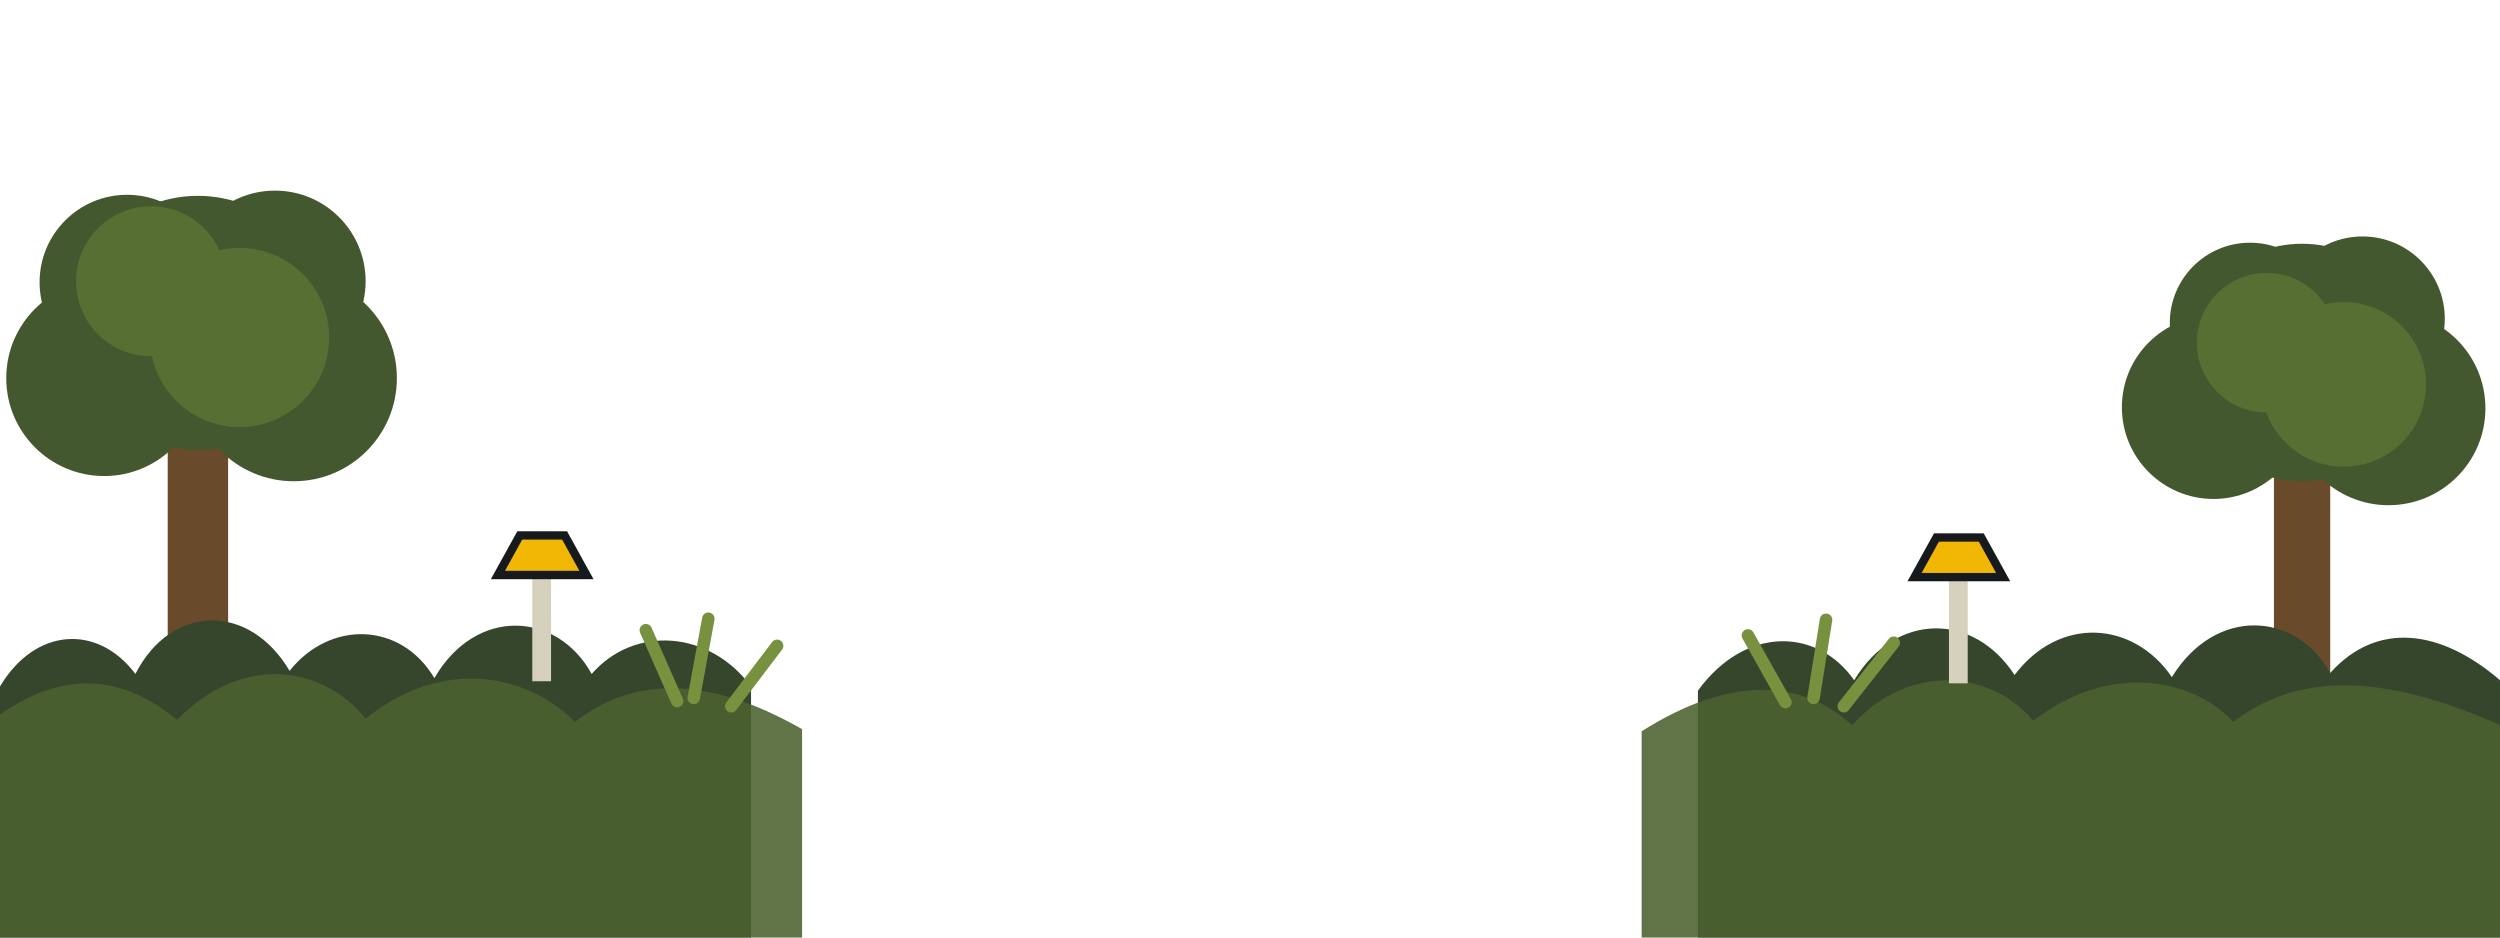
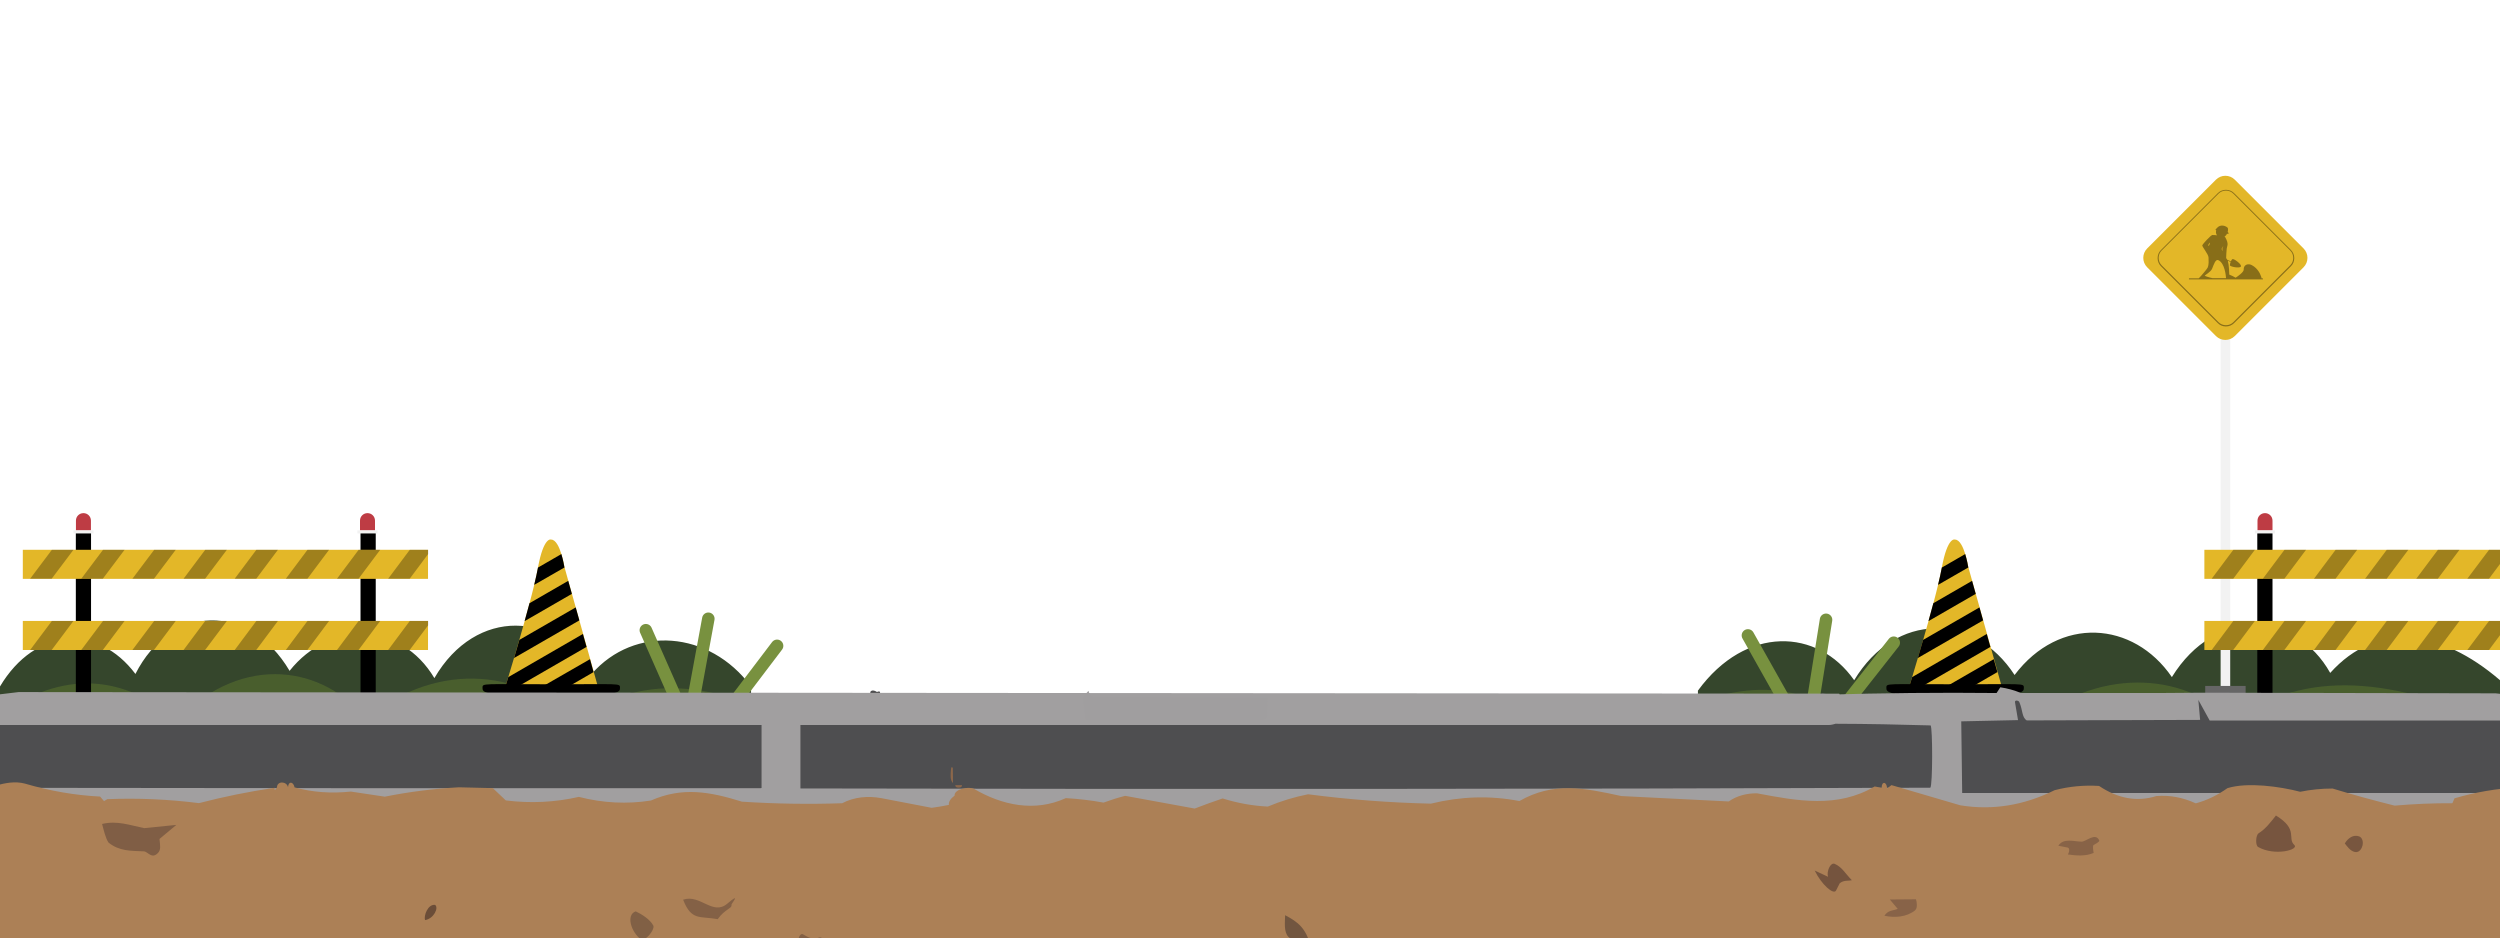
- <svg xmlns="http://www.w3.org/2000/svg" width="2400" height="900" viewBox="0 0 2400 900">
-   <g id="left-tree">
-     <path d="M190 648V393" fill="none" stroke="#694B2C" stroke-width="58" />
-     <g fill="#43582E">
-       <circle cx="190" cy="310" r="122" />
-       <circle cx="100" cy="363" r="94" />
-       <circle cx="282" cy="363" r="99" />
-       <circle cx="122" cy="271" r="84" />
-       <circle cx="264" cy="270" r="87" />
-     </g>
-     <g fill="#587233" opacity=".9">
-       <circle cx="145" cy="270" r="72" />
-       <circle cx="230" cy="324" r="86" />
-     </g>
-   </g>
-   <g id="right-tree">
-     <path d="M2210 650V430" fill="none" stroke="#694B2C" stroke-width="54" />
-     <g fill="#43582E">
-       <circle cx="2210" cy="348" r="114" />
-       <circle cx="2125" cy="391" r="88" />
-       <circle cx="2293" cy="392" r="93" />
-       <circle cx="2160" cy="310" r="77" />
-       <circle cx="2268" cy="306" r="79" />
-     </g>
-     <g fill="#587233" opacity=".9">
-       <circle cx="2176" cy="329" r="67" />
-       <circle cx="2250" cy="369" r="79" />
-     </g>
-   </g>
+ <svg xmlns="http://www.w3.org/2000/svg" id="Layer_1" version="1.1" viewBox="0 0 2400 900">
+   <defs>
+     <style>
+       .st0 {
+         fill: #4b612e;
+         isolation: isolate;
+         opacity: .9;
+       }
+ 
+       .st1 {
+         fill: #80634d;
+       }
+ 
+       .st2 {
+         fill: #75543e;
+       }
+ 
+       .st3 {
+         fill: #725640;
+       }
+ 
+       .st4 {
+         fill: #5f4131;
+       }
+ 
+       .st5 {
+         fill: #8c674a;
+       }
+ 
+       .st6 {
+         fill: #825e44;
+       }
+ 
+       .st7 {
+         opacity: .3;
+       }
+ 
+       .st8 {
+         fill: #816045;
+       }
+ 
+       .st9 {
+         fill: #ac8056;
+       }
+ 
+       .st10 {
+         fill: #624132;
+       }
+ 
+       .st11 {
+         fill: #f2f2f2;
+       }
+ 
+       .st12 {
+         fill: #666;
+       }
+ 
+       .st13 {
+         fill: #5b3d2e;
+       }
+ 
+       .st14 {
+         fill: #886347;
+       }
+ 
+       .st15 {
+         fill: #35462c;
+       }
+ 
+       .st16 {
+         fill: #4e4e50;
+       }
+ 
+       .st17 {
+         fill: #ae825a;
+       }
+ 
+       .st18 {
+         fill: #805e45;
+       }
+ 
+       .st19 {
+         fill: #77553f;
+       }
+ 
+       .st20 {
+         fill: #a09e9f;
+       }
+ 
+       .st21 {
+         fill: none;
+         stroke: #78913f;
+         stroke-linecap: round;
+         stroke-width: 12px;
+       }
+ 
+       .st22 {
+         opacity: .4;
+       }
+ 
+       .st23 {
+         opacity: 0;
+       }
+ 
+       .st24 {
+         fill: #a97e57;
+       }
+ 
+       .st25 {
+         fill: #74513c;
+       }
+ 
+       .st26 {
+         fill: #846146;
+       }
+ 
+       .st27 {
+         fill: #886348;
+       }
+ 
+       .st28 {
+         fill: #74523c;
+       }
+ 
+       .st29 {
+         fill: #a19fa0;
+       }
+ 
+       .st30 {
+         fill: #78563f;
+       }
+ 
+       .st31 {
+         fill: #e3b728;
+       }
+ 
+       .st32 {
+         fill: #6b4d38;
+       }
+ 
+       .st33 {
+         fill: #be3c44;
+       }
+ 
+       .st34 {
+         fill: #836045;
+       }
+     </style>
+   </defs>
  <g id="left-shrubs">
-     <path d="M0 659C34 602 94 599 130 647C164 580 239 578 278 644C317 595 385 597 417 651C457 582 535 587 568 647C609 600 681 605 721 659V900H0Z" fill="#35462C" />
-     <path d="M0 686C70 637 126 655 170 691C235 625 312 641 351 690C424 631 505 646 552 693C612 646 686 652 770 700V900H0Z" fill="#4B612E" opacity=".88" />
+     <path class="st15" d="M0,659c34-57,94-60,130-12,34-67,109-69,148-3,39-49,107-47,139,7,40-69,118-64,151-4,41-47,113-42,153,12v241H0v-241Z" />
+     <path class="st0" d="M0,686c70-49,126-31,170,5,65-66,142-50,181-1,73-59,154-44,201,3,60-47,134-41,218,7v200H0v-214Z" />
  </g>
  <g id="right-shrubs">
-     <path d="M1630 663C1676 600 1745 603 1780 653C1820 587 1895 588 1934 648C1977 591 2048 596 2085 650C2127 582 2204 587 2237 646C2282 596 2343 604 2400 653V900H1630Z" fill="#35462C" />
-     <path d="M1576 702C1660 649 1728 651 1778 696C1834 635 1912 644 1952 692C2021 638 2102 648 2144 693C2213 640 2300 652 2400 696V900H1576Z" fill="#4B612E" opacity=".88" />
-   </g>
-   <g id="edge-grasses" fill="none" stroke="#78913F" stroke-linecap="round" stroke-width="12">
-     <path d="M650 673L620 605M666 670L680 594M702 678L746 620M1714 674L1678 610M1741 670L1753 595M1770 678L1818 617" />
-   </g>
-   <g id="site-markers">
-     <path d="M520 654V543M1880 656V545" fill="none" stroke="#D6D1BC" stroke-width="18" />
-     <path d="M478 552H563L542 514H499ZM1838 554H1923L1902 516H1859Z" fill="#F2B705" stroke="#171A1C" stroke-width="8" />
+     <path class="st15" d="M1630,663c46-63,115-60,150-10,40-66,115-65,154-5,43-57,114-52,151,2,42-68,119-63,152-4,45-50,106-42,163,7v247h-770v-237Z" />
+     <path class="st0" d="M1576,702c84-53,152-51,202-6,56-61,134-52,174-4,69-54,150-44,192,1,69-53,156-41,256,3v204h-824v-198Z" />
+   </g>
+   <g id="edge-grasses">
+     <path class="st21" d="M650,673l-30-68M666,670l14-76M702,678l44-58M1714,674l-36-64M1741,670l12-75M1770,678l48-61" />
+   </g>
+   <g>
+     <g>
+       <path class="st31" d="M573.3,657.8h-25.1c0-.1-24.9-.2-24.9-.2l-48.4-.2c5.5-.2,10.8-.1,10.8-.1,0,0,.8-2.8,2.3-7.4,1.4-4.5,3.3-10.8,5.4-18.1h0c1.6-5.4,3.3-11.3,5.1-17.4,1.7-5.8,3.4-11.9,5.1-17.9h0c1.6-5.8,3.2-11.6,4.7-17.2,1.6-6.2,3.2-12.1,4.5-17.6,1.5-6.3,2.8-11.9,3.6-16.4,0,0,0-.1,0-.2,5.6-30.5,12.7-27.1,12.7-27.1,4.5,0,7.8,7.3,9.9,14.1,1.9,6.2,2.8,12,2.8,12l.2.7,3.6,12.9,3.5,12.5,3.6,12.9,3.5,12.5,3.6,12.9,3.5,12.5,3.3,11.8,3.5,12.5,3.5,12.6Z" />
+       <path d="M542,544.7l-29.2,16.8c1.5-6.3,2.8-11.9,3.6-16.4,0,0,0-.1,0-.2l22.5-13c1.9,6.2,2.8,12,2.8,12l.2.7Z" />
+       <path d="M549,570.1l-45.4,26.2c1.6-5.8,3.2-11.6,4.7-17.2l37.2-21.5,3.5,12.5Z" />
+       <path d="M556.1,595.6l-62.6,36.1c1.6-5.3,3.3-11.3,5.1-17.4l54.1-31.2,3.5,12.5Z" />
+       <polygon points="566.4 632.8 523.3 657.6 548.2 657.7 569.8 645.2 566.4 632.8" />
+       <path d="M563.1,621l-78.6,45.4c-6.3-.3-11.9-.7-15.8-.9l-1.9-3.3,8.1-4.7h0c5.5-.2,10.8-.1,10.8-.1,0,0,.8-2.8,2.3-7.4l71.6-41.4,3.5,12.5Z" />
+     </g>
+     <path d="M595.2,660.2c0,4.5-.1,8.1-66,8.1s-66-3.6-66-8.1,0-3.3,66-3.3,66-1.2,66,3.3Z" />
+   </g>
+   <g>
+     <g>
+       <path class="st31" d="M1921,657.8h-25.1c0-.1-24.9-.2-24.9-.2l-48.4-.2c5.5-.2,10.8-.1,10.8-.1,0,0,.8-2.8,2.3-7.4,1.4-4.5,3.3-10.8,5.4-18.1h0c1.6-5.4,3.3-11.3,5.1-17.4,1.7-5.8,3.4-11.9,5.1-17.9h0c1.6-5.8,3.2-11.6,4.7-17.2,1.6-6.2,3.2-12.1,4.5-17.6,1.5-6.3,2.8-11.9,3.6-16.4,0,0,0-.1,0-.2,5.6-30.5,12.7-27.1,12.7-27.1,4.5,0,7.8,7.3,9.9,14.1,1.9,6.2,2.8,12,2.8,12l.2.7,3.6,12.9,3.5,12.5,3.6,12.9,3.5,12.5,3.6,12.9,3.5,12.5,3.3,11.8,3.5,12.5,3.5,12.6Z" />
+       <path d="M1889.7,544.7l-29.2,16.8c1.5-6.3,2.8-11.9,3.6-16.4,0,0,0-.1,0-.2l22.5-13c1.9,6.2,2.8,12,2.8,12l.2.7Z" />
+       <path d="M1896.7,570.1l-45.4,26.2c1.6-5.8,3.2-11.6,4.7-17.2l37.2-21.5,3.5,12.5Z" />
+       <path d="M1903.7,595.6l-62.6,36.1c1.6-5.3,3.3-11.3,5.1-17.4l54.1-31.2,3.5,12.5Z" />
+       <polygon points="1914 632.8 1871 657.6 1895.9 657.7 1917.5 645.2 1914 632.8" />
+       <path d="M1910.8,621l-78.6,45.4c-6.3-.3-11.9-.7-15.8-.9l-1.9-3.3,8.1-4.7h0c5.5-.2,10.8-.1,10.8-.1,0,0,.8-2.8,2.3-7.4l71.6-41.4,3.5,12.5Z" />
+     </g>
+     <path d="M1942.9,660.2c0,4.5-.1,8.1-66,8.1s-66-3.6-66-8.1,0-3.3,66-3.3,66-1.2,66,3.3Z" />
+   </g>
+   <g>
+     <ellipse class="st23" cx="215.9" cy="673.9" rx="145.5" ry="4.8" />
+     <g>
+       <g>
+         <rect x="72.8" y="511.7" width="14.6" height="163.2" />
+         <rect x="346.1" y="511.7" width="14.6" height="163.2" />
+         <g>
+           <path class="st33" d="M87.3,509.2v-9.4c0-4-3.2-7.2-7.2-7.2s-7.2,3.2-7.2,7.2v9.4h14.4Z" />
+           <rect class="st11" x="70.5" y="509.2" width="19.3" height="2.9" />
+         </g>
+         <g>
+           <path class="st33" d="M360,509.2v-9.4c0-4-3.2-7.2-7.2-7.2s-7.2,3.2-7.2,7.2v9.4h14.4Z" />
+           <rect class="st11" x="343.1" y="509.2" width="19.3" height="2.9" />
+         </g>
+       </g>
+       <g>
+         <rect class="st31" x="21.9" y="527.8" width="389" height="27.9" />
+         <g class="st7">
+           <polygon points="119.6 527.8 98.9 527.8 78 555.6 98.7 555.6 119.6 527.8" />
+           <polygon points="168.7 527.8 148 527.8 127.1 555.6 147.8 555.6 168.7 527.8" />
+           <polygon points="217.8 527.8 197 527.8 176.2 555.6 196.9 555.6 217.8 527.8" />
+           <polygon points="70.5 527.8 49.8 527.8 28.9 555.6 49.6 555.6 70.5 527.8" />
+           <polygon points="266.8 527.8 246.1 527.8 225.3 555.6 246 555.6 266.8 527.8" />
+           <polygon points="411 531.9 411 527.8 393.4 527.8 372.6 555.6 393.3 555.6 411 531.9" />
+           <polygon points="365 527.8 344.3 527.8 323.5 555.6 344.2 555.6 365 527.8" />
+           <polygon points="315.9 527.8 295.2 527.8 274.4 555.6 295.1 555.6 315.9 527.8" />
+         </g>
+       </g>
+       <g>
+         <rect class="st31" x="21.9" y="596.1" width="389" height="27.9" />
+         <g class="st7">
+           <polygon points="119.6 596.1 98.9 596.1 78 624 98.7 624 119.6 596.1" />
+           <polygon points="168.7 596.1 148 596.1 127.1 624 147.8 624 168.7 596.1" />
+           <polygon points="217.8 596.1 197 596.1 176.2 624 196.9 624 217.8 596.1" />
+           <polygon points="70.5 596.1 49.8 596.1 28.9 624 49.6 624 70.5 596.1" />
+           <polygon points="266.8 596.1 246.1 596.1 225.3 624 246 624 266.8 596.1" />
+           <polygon points="411 600.3 411 596.1 393.4 596.1 372.6 624 393.3 624 411 600.3" />
+           <polygon points="365 596.1 344.3 596.1 323.5 624 344.2 624 365 596.1" />
+           <polygon points="315.9 596.1 295.2 596.1 274.4 624 295.1 624 315.9 596.1" />
+         </g>
+       </g>
+     </g>
+   </g>
+   <g>
+     <rect class="st11" x="2131.8" y="284.8" width="9.2" height="378.8" />
+     <g>
+       <path class="st31" d="M2145.4,322.6c-5,5-13.1,5-18.1,0l-66-66c-5-5-5-13.1,0-18.1l66-66c5-5,13.1-5,18.1,0l66,66c5,5,5,13.1,0,18.1l-66,66Z" />
+       <path class="st22" d="M2136.9,313.4c-3,0-5.8-1.1-7.8-3.2l-54.6-54.6c-2.1-2.1-3.2-4.9-3.2-7.8s1.1-5.8,3.2-7.8l54.6-54.6c2.1-2.1,4.9-3.2,7.8-3.2s5.8,1.1,7.8,3.2l54.6,54.6c2.1,2.1,3.2,4.9,3.2,7.8s-1.1,5.8-3.2,7.8l-54.6,54.6c-2.1,2.1-4.9,3.2-7.8,3.2ZM2136.9,183c-2.7,0-5.2,1-7.1,2.9l-54.6,54.6c-1.9,1.9-2.9,4.4-2.9,7.1s1,5.2,2.9,7.1l54.6,54.6c1.9,1.9,4.4,2.9,7.1,2.9s5.2-1,7.1-2.9l54.6-54.6c1.9-1.9,2.9-4.4,2.9-7.1s-1-5.2-2.9-7.1l-54.6-54.6c-1.9-1.9-4.4-2.9-7.1-2.9Z" />
+       <path class="st22" d="M2171.1,267c-.3-1.5-1.9-7.2-7.3-11.2-6.3-4.7-10.2-.5-9.8,2.7.3,2.6-5.5,6.6-7.8,8.1-1.3-.8-4.1-2.3-6.1-3,0-1-.2-9.1-1.4-13.3l2.7,1.2c-.4.7-.7,2.2-.7,3.1,0,1.5,9.8,3.3,10.6,1.2.8-2.1-6.3-7.3-7.9-7.1-.7,0-1.3,1.3-1.8,2.2l-.7-.3-2.7-1.2c-.3-.7-.7-1.3-1.1-1.5,0-2.5.3-5.7.4-7.5.1-4.7,2.9-5.2-1.4-12.9,0-.1-.3-.2-.6-.4,1.1-.6,2-1.6,2.4-2.8l1.2.4.4-1-.9-1s.9-3.3-.3-4.3c-1.7-1.5-6.5-3.5-10,.4-.9,1.1-1.5,1.7-1.5,1.7l.4.5h.4c-.2.7-.3,1.2-.3,1.8,0,1.2.4,2.3,1.1,3.1-1.5-.2-3.1-.3-4.6-.3-1.9.6-9.1,8.6-9.6,9.8-.5,1.3,6,8.6,6,11.9s.5,6.4-.9,9.7c-.5,1.2-5.9,7.4-5.9,7.4l-2.6,2.8h-9.4v1h71v-1h-1.5ZM2134.5,236.2c-.6.8-1.8,2.3-.6,4.8-2.7-2.2.6-4.8.6-4.8ZM2120.2,236.2c-.9-1.5,1.4-3.3,1.4-3.3,0,0-.5,2.6-1.4,3.3ZM2116.6,264.8c.1-.9,5.6-3.5,7-6.8,1.7-4.1,3.3-9.6,6.1-8.2,6.1,2.9,7.1,14.7,7.3,17.2h-13.1s-4.7-1-7.3-2.2Z" />
+     </g>
+     <rect class="st12" x="2117" y="658.5" width="38.8" height="14.3" />
+   </g>
+   <g>
+     <ellipse class="st23" cx="2310.2" cy="673.9" rx="145.5" ry="4.8" />
+     <g>
+       <g>
+         <rect x="2167" y="511.7" width="14.6" height="163.2" />
+         <rect x="2440.4" y="511.7" width="14.6" height="163.2" />
+         <g>
+           <path class="st33" d="M2181.6,509.2v-9.4c0-4-3.2-7.2-7.2-7.2s-7.2,3.2-7.2,7.2v9.4h14.4Z" />
+           <rect class="st11" x="2164.7" y="509.2" width="19.3" height="2.9" />
+         </g>
+         <g>
+           <path class="st33" d="M2454.2,509.2v-9.4c0-4-3.2-7.2-7.2-7.2s-7.2,3.2-7.2,7.2v9.4h14.4Z" />
+           <rect class="st11" x="2437.4" y="509.2" width="19.3" height="2.9" />
+         </g>
+       </g>
+       <g>
+         <rect class="st31" x="2116.2" y="527.8" width="389" height="27.9" />
+         <g class="st7">
+           <polygon points="2213.8 527.8 2193.1 527.8 2172.3 555.6 2193 555.6 2213.8 527.8" />
+           <polygon points="2262.9 527.8 2242.2 527.8 2221.4 555.6 2242.1 555.6 2262.9 527.8" />
+           <polygon points="2312 527.8 2291.3 527.8 2270.5 555.6 2291.2 555.6 2312 527.8" />
+           <polygon points="2164.7 527.8 2144 527.8 2123.2 555.6 2143.9 555.6 2164.7 527.8" />
+           <polygon points="2361.1 527.8 2340.4 527.8 2319.6 555.6 2340.3 555.6 2361.1 527.8" />
+           <polygon points="2505.2 531.9 2505.2 527.8 2487.7 527.8 2466.8 555.6 2487.5 555.6 2505.2 531.9" />
+           <polygon points="2459.3 527.8 2438.6 527.8 2417.7 555.6 2438.4 555.6 2459.3 527.8" />
+           <polygon points="2410.2 527.8 2389.5 527.8 2368.6 555.6 2389.4 555.6 2410.2 527.8" />
+         </g>
+       </g>
+       <g>
+         <rect class="st31" x="2116.2" y="596.1" width="389" height="27.9" />
+         <g class="st7">
+           <polygon points="2213.8 596.1 2193.1 596.1 2172.3 624 2193 624 2213.8 596.1" />
+           <polygon points="2262.9 596.1 2242.2 596.1 2221.4 624 2242.1 624 2262.9 596.1" />
+           <polygon points="2312 596.1 2291.3 596.1 2270.5 624 2291.2 624 2312 596.1" />
+           <polygon points="2164.7 596.1 2144 596.1 2123.2 624 2143.9 624 2164.7 596.1" />
+           <polygon points="2361.1 596.1 2340.4 596.1 2319.6 624 2340.3 624 2361.1 596.1" />
+           <polygon points="2505.2 600.3 2505.2 596.1 2487.7 596.1 2466.8 624 2487.5 624 2505.2 600.3" />
+           <polygon points="2459.3 596.1 2438.6 596.1 2417.7 624 2438.4 624 2459.3 596.1" />
+           <polygon points="2410.2 596.1 2389.5 596.1 2368.6 624 2389.4 624 2410.2 596.1" />
+         </g>
+       </g>
+     </g>
+   </g>
+   <g>
+     <path class="st16" d="M1039.6,669.4l2.8-.2c1.9,5.7,3.3,11.6,4.3,17.6l169.7.4c2.2-.4,4.4-.4,6.6,0l155.7-.2c.4-16.4,10.5-11.9,15.8,0h171.1s1-4.5,1-4.5c-2.6-9.5-1.2-13.8,4-12.8.3-1.9,1-2,2.1-.3,3.6,1.7,5.3,5.6,5.1,11.8l3,7.1,163.9-1.2,1.5-.6c-5-10.6-4.7-16.7.9-18.4,1.9-4.3,5.1-2.9,4.8,1.5.2,6.5,3.3,21.1,12.4,21.2l86.1.6c5.2,0,8,3,8,8.3v52.5c0,4.6-2.3,9.1-8.5,9.1H763.9c0,0-1.2-59.6-1.2-59.6-.1-5.4,1.9-9.9,7.5-9.9h54.6c16,0,8.2-19.7,12.2-23.2-3.9-4.6,0-7.7,4.9-4.3,3.2-1.4,3.8,0,1.9,4.1l2.4,2c-2.9,7-3.3,12.8-1.3,17.3l185.8-.7c2.6-4.3,3.9-9.4,4-15.1l4.9-2.3Z" />
+     <path class="st16" d="M432.9,670.3l4.9.4-5.9,20.3,188.4.2c8.5,0,10-13.4,12.1-20,5.9,5.7.7,13.1.8,20l104.9.5,1,58.7c0,3.6-1.6,7.5-3.4,9-2.8,2.3-5.5,2.2-10.6,2.2H-9.4c0-.1-.3-69.4-.3-69.4l246.6-.7c6.3,0,10.4-.4,13.8-4.5s4.3-9.3,2.9-14.4c9.4-8.7,11.6-3.6,6.6,15.2l156.6-.5c5.4-1.2,9.1-6.3,11.1-15.2l5.2-1.6Z" />
+     <path class="st29" d="M768,756.9c362,.8,723.7.6,1085.1-.7,2.3-1.9,2.3-57.5.3-59.8-30.3-.9-60.7-1.5-91.4-1.6-3.7-.8-6.5-2.9-8.4-6.1-1.7-2.8-6.3-18.5-1.6-19l.6-2.8c54.5-1.6,109.2-2.2,164.1-1.6l3.6-5.5c6.8,1,13.4,2.8,19.9,5.5h132.2c0,0,41.1-.3,41.1-.3l282.4.6,38.9,4.3c3.6,5.4,3.6,13.9,1.2,20.6l-9.9,3.5.4,63.6c4.4.8,8.6,2.3,9.4,4.9,1,3.3,1.2,8.7-.8,12.8h-108.9c.8,6.4-11.2,6.1-12.2.1-.2,1.6-.7,4.1-1.9,4.2-8.4,1-44.8,1.4-52.2,0l-3.1-4.2c0,6.2-6.9,5.9-8.2,0,0,6.3-11.7,6-12.7,0,0,6.2-7,5.9-8.4,0-1.5,6.7-21.4,6.4-23.5,0,.8,6.3-11.1,6-12.2,0-1.7,6.7-23.1,6.4-25.4,0,.8,6.3-11.2,5.9-12.2,0-.8,6.3-12,6-13.3,0,.2,6.3-9,6-10.3.2-.2,6.1-4.3,5.8-6,.1.6,6.3-9.8,5.7-10.7-.2.7,6.5-18.5,6.3-19.9,0,.3,6-4.5,5.6-5.7-.1-.2,1.6-.6,4-1.8,4.2-5.4,1.1-23.4,1.5-24.8-4.3l-3.4,3.7c0,7.6-.2,15.1-.5,22.6l-2.8,1.4c-.4,1.9-1.1,1.8-2,0l-4.2-3.5-.4-20-19.9.3-2.9-4.2c.8,6.4-13.2,6.1-14.3,0-3.2,3.9-9,4.4-17.5,1.5-3.4,4.5-12,3.2-14.5-2.1-.4,6.2-7.1,5.9-8.7,0-.4,1.6-1.1,4.1-2.4,4.2-13.1,1.1-35.9,1.2-49,.1l-3-4.2c0,6-4.9,5.8-6.4,0-.4,1.6-1.1,4.1-2.4,4.2-5.7.6-42.8.7-44.9-1.3-.7-.7-1.1-1.7-1.4-2.8-.3,6.2-8,5.9-9.5,0-.2,1.6-.7,4.1-1.9,4.2-7.8.9-23,.3-31.3-.3-8.2,1.5-13.6,0-16.2-4.3-.3,1.9-1.1,2.1-2.3.4.6,6.3-9.3,5.7-10.3-.2.3,3.7-.7,3.6-2.9-.2-14.4-.3-28.9-.2-43.4.5.2,6.1-4.9,5.5-6.1-.2-.2,1.6-.7,4.1-1.9,4.2-5.1.5-39.4.6-41.5-1.4s-1.1-1.7-1.4-2.8c.8,6.3-11.2,6-12.2,0-.8,6.3-12,5.9-13.3,0-1.1,5.9-3.5,5.8-5.5.2-.1,6.2-7.3,5.8-8.6-.2-.6,1.9-1.4,1.9-2.3,0,0,5.9-2.8,5.6-4.5,0-.5,1.6-1.1,4-2.5,4.2-8,1-23.1.4-31.5,0-8.3,1.5-13.8,0-16.6-4.3,0,6.3-4.1,5.8-5.9.4-36.2-1.3-72.6-1.5-109.2-.6-.7,3.2-1.6,2.9-2.5-.5-.9,6.4-7.6,6.7-10.7.8-.8,1.8-1.5,1.7-2.1-.2-1.1,6.1-19.4,5.2-25.1,4.3l-2.9-4.2c.1,6.2-8.4,5.9-9.6,0-4.2-1-9.8-1.9-10.5,3.7-3.4.3-6.5-1.2-9.5-4.4l-96.2.9c-.5,6.3-9.7,5.2-10.5-.6-12.9.1-25.5-.4-37.9-1.4-.9,3.3-1.8,5-4.4,2.2-.4,1.8-1,1.8-1.8,0-2.6-1.8-5.9-1.5-8.8-.6l-2,4.2c-42-.1-83.9-.3-125.9-.4l-2.5-4.2c-.7,4-2.6,4.3-4.3.6l-2.4,4.2c-10.1,0-20.3,0-30.4,0l-3-4.2c-.5,1.9-1.2,1.9-2.2.2.2,6.2-9.3,5.9-10.4,0-1.1,1.7-1.8,1.5-2.2-.6-.2,1.7-.8,4.2-2,4.2-44.2,1.4-94.6,2.1-138.6.2-6,1.3-9.6-.1-10.8-4.2.8,6.3-9.6,6-10.7,0l-1.4,4.2c-26.8,0-53.7,0-80.5,0l-2.5-4.2c.3,6.1-4.5,5.7-6.1.1-.2,1.6-.7,4-1.9,4.2-3.1.4-31.8.3-33.3-.4s-2.3-2.6-2.9-4.2c-1.4,5.9-6.3,6-8.2.2-.3,6.3-7.1,6-8.7.2-.4,1.9-1.2,2-2.3.3-.1,6.2-7,5.7-8.2-.2-.2,1.6-.6,3.8-1.8,4.2-2,.6-26.8.6-29.7,0l-3-4.2c0,6.3-10.3,6.1-11.6.2-.3,4.1-1.9,3.8-2.4-.4l-2.4,4.2c-3,.5-30.7.8-32.2.1s-2.4-2.5-3-4.2c-2.1,3.3-5.5,5.8-9.3,6.9-6.6,1.4-7.6-3.7-1.5-6.6-13.3-.9-26.8-1.4-40.5-1.6.4,6.2-6.4,5.9-7.8,0l-1.2,2.8c-6.5-2.8-14-3.4-22.3-1.5-.5,6-2.4,5.9-4.1.1-8.5-1.5-16.9-1.5-25.2,0,0,6.1-5.1,5.8-6.7.1-3.1-1-6.5-1.2-10-.5-2.8,4.1-5.4,4-7.9-.3l-64.3-1c-.2,6.2-8,6.8-10,1.1-.2,1.6-.6,4-1.8,4.2-6.2,1-20,.5-26.8.2-8.1,1.6-13.4.2-15.9-4.1.9,6.3-11.2,6.2-12.3.2-2-.5-4.3-.6-7-.2-.2,1.6-.6,4-1.7,4.2-5.9,1.1-24.9,2-26.8-4-4.4,5.2-19,7.1-21.5,0,.2,2.4-2.2,5.5-3.2,3,2,11.6.2,16.4-5.2,14.3-4.1-1.4-5.5-5.7-4.2-13-4.8.9-7.6-.6-8.5-4.4-1.2,6.6-19.4,6.2-21.1-.1-.1,6.3-10.3,5.9-11.4,0,.1,6.3-10.9,6.3-12.4.3-.3,6.3-6,5.8-7.5,0,.7,6.3-9.8,5.9-11,0-1,6.5-17.3,5.9-18.6-.4-1.8,5.9-7,6-8.9,0l-2.2,4.2-18.6.6c.7,22.7.2,45.2-1.8,67.4,3,6-1.1,7.2-6.9,4.7-.7,3.5-3.3,3.6-6.2,1.4l-4.2-1.4.3-71.6c-10.8-1.3-22.1-1.7-34-1.2v58.6s-4.3,3.1-4.3,3.1c-1.9.9-3.7.8-5.4-.4l-1-61.8-4.6-3.6c-.4,1.6-1.1,4.1-2.4,4.2-13.7,1.1-36.8,1.2-50.5.2l-3-4.2c0,6.3-10.2,6-11.4.2l-93.2-1.2c-2.8,0-3.1-9.7-1.4-11.8s5.7-3,9.6-5.1l.2-62.7-9-6.2c-3.5-5.6-2-13-1.4-18.8,5-2.3,9.1-.7,13.3-.7l34.2-4.1c77.8.2,1670.6,1.4,1747.8,1.5l2.6,4.2c1.4,1,1.5,1.9,0,2.9,4.3-.5,1.6,13.5.4,17.1s-9.1,5.9-12.8,5.9H-5.5s.3,60.3.3,60.3c244.6.4,489.2.5,733.7.4,1.9,0,3.6,0,4.9-1.5l34.7,1.2Z" />
+     <path class="st16" d="M2423.1,691.7l.9,69.6h-166.9c0-.1-373.4,0-373.4,0l-.9-68.8,54.5-1.2-2.9-17.1c-.4-2.5,3.4-1.8,4.1-.3,3.5,7.9,2.3,14.7,7.2,17.7l166.4-.5-1.7-19.2,10.9,19.8h301.7Z" />
+     <path class="st20" d="M1217,669.9l-.6,17.3c0,1.4-1.2,3.9-4.1,3.9h-170.3c0,0-2.5-21.8-2.5-21.8l5.4-6.1c1.9,6.6,5,5.9,9.7,5.9l162.4.7Z" />
+     <g>
+       <path class="st5" d="M914.9,751.8c-3.1-3.2-2.3-8.3-2-12.6s1.1-2,1.8-2.3l.2,15Z" />
+       <path class="st5" d="M923.5,753.7c0,2-1.5,2.4-3.2,2.4s-3.2-.4-3.2-2.4h6.4Z" />
+       <path class="st10" d="M1873.4,943.5c21.2-5,55.2-4.3,73.7,8.9s4.8,3.5,4.6,7.7c-.8.9.6,3.3-1.8,4.2s-2,.7-3.3.7c-23.9-4.2-51.2-10-76.3-3.3-22.4,6-43.5,14.5-66,6.6-4.1-1.4-8.4-2.8-15.6-1.6,4.8-5.6,8.5-9.6,14.4-13.7,20.1-.9,39-4.5,57.6-8.8-.2-5.1,11.7-5.8,12.7-.6Z" />
+       <path class="st25" d="M213.8,967c-.8.8-2.4,1.7-4.4,1.7l-54.9.2c-.3-.8.6-2.4,2.2-2.4l57.1.5Z" />
+       <path class="st1" d="M1526.2,970.7c-5.6,1.1-11.7.7-17.1.1.3-6.4,5.2-7.2,10.4-6.4l6.2.9c1.5.2,2,5,.4,5.4Z" />
+       <path class="st25" d="M243.3,965.1c-5.1,2.8-11.4,1.6-17.1,1.7,4.3-5.1,11.8-1.2,17.1-1.7Z" />
+       <path class="st9" d="M99.8,769.1l3.2-1.9c29.3-1.2,58.6.1,88,3.8,23.9-6.2,48-11.1,72.5-14.7-.2,2.7.6,2.6,2.4-.5.1-6.3,9.4-5.9,10.6-.1.3-6,5.1-5.6,6.3.2,17.2,4.7,35.2,6,54,4l32.6,4.9c23.5-4.7,47.2-7.7,71.2-9,0,0,10.8.3,32.5.8l12.5,11.8c24,3,47.3,1.8,70.1-3.4,23.3,6,46.4,7.1,69.2,3.5,30.4-13.4,56.8-8.4,87.4,1.1,32.2,2.1,64.3,2.6,96.2,1.5,11.5-6.1,24.9-7.2,37.5-4.9l48.4,9.3c5.6-.7,11.1-1.7,16.5-2.8-.3-3.1,1.6-6,5.5-8.9-.5-6.1,12.7-8.9,18.3-6.7,27.3,16.1,58.7,22.7,88.5,9.1,12.2.7,24.2,2.1,36.2,4.3,6.8-2.5,13.7-4.7,20.8-6.5l66.7,12.2c8.9-3.4,17.9-6.7,26.8-9.7,14.4,4.5,28.8,7.1,43.4,7.8,12.6-5.3,25.5-9.2,38.7-11.8,39.2,5.1,78.5,8.1,117.9,9,28.9-7.1,57.2-7.9,84.9-2.5,32.7-18.7,62.4-12.6,97.8-4.8,34.6,1.7,69,3.4,103.2,5.2,7.9-5.6,17.7-8,27.3-7.8,38.6,7.3,77,14.5,112.8-6.6l6.7,1.3c-.1-6.6,5-6.1,5.2.6,2.8-2.1,4.2-3.2,4.2-3.2l66.1,19.4c30.6,5,60.8.2,90.5-14.5,14.1-3.7,28.4-5,42.7-4.1,18.4,12.3,36.7,15.5,55,9.7,12.8-1,25.4,1.3,37.8,7,10.6-2.8,20.7-7.7,30.5-14.6,19.4-5.9,50.2-1.6,69.8,3.5,10.3-2.1,20.6-3.1,31.1-3.1,19.7,6,39.6,11.4,59.5,16.4,18.5-1.6,37-2.4,55.5-2.3l2-4.7c19.9-5.9,40.5-9.4,61.6-10.6l24.1,11c9.3,4.2,17.4,8.4,18.6,19.5.8,7.1,5.3,11,10.3,14.9,13.8,10.8,14.1,29.2,5.6,43-7.2,11.8-5.5,24.5-.7,36.4,5.6,13.7-13.8,32.8-8.3,54.5s-1,5.1-1.3,6.6c-4-.1-4.6-2-4.4-5.2-22.7-5.7-51.5-1.4-74.6,3.5-2.2-3.2-5.7-3.9-10.7-2-11.8-3.4-23.6-4.8-35.4-4.3-6,4.6-11.5,5.6-16.3,2.9-8-15.9-20.4-28.4-39.4-25,4.6,7.6-13.2,20.4-19.4,23-10,4.2-18.9.9-18.2-10.8l-13.5-3.1-52.1,19.5c-14.4.9-29.3-.8-44.6-5-19.7,4.1-39.6,6.8-59.6,7.9-20-3.9-40-7.2-60-10l-1.2-4.7c-4.3-1-8.1-3.6-11.4-7.8-11.2,8-22.7,10.8-35.3,5.7-14.3,10.3-33.8,8.4-48.2-1.1-32.2-1.1-64.3,2.7-96.3,11.5-40.4,5.2-79.3,4.6-118.4-2-15.6,2.9-29.2,1.1-43.9-4.9-4.9,0-9.8,1.1-14.6,3.6-36.3-1.9-72.4-4.6-108.3-8.2-2.4,3.8-5.5,6.2-9.2,7l-75.2,11.6c-13.3-1.1-24.3-.5-37.4,2.9h-4.8c-3.9-15.6-17.5-17.2-30.5-10.4-20.2-1.9-40.3,0-60.4,5.5-31.2,2.8-69.6,6.1-97.7-8.7-22.8-1.6-45.1-6.2-67-13.7-20.5-5.6-39,1.1-56.6,11.4l-12.9,1.4c-16.5,10.3-34,11.3-50.4.7-7.7,6-44.8,17.1-51.3,11.1s0-12.6,5.3-15.9c50.6-9.9-8.1-9.6-16.2,8.3-18.7-6.7-36-3.7-55-.5-11.4,1.6-16.3-.7-20.6-11.2-49.1-.1-98,3.9-146.7,12-20.2,10-36.6,10.5-53.4-5.9,1.3,4.8-.4,9.5-5.8,9.4-19.9-2.2-39.9-2-59.8.6-10.6-4.1-20.8-9.4-30.6-15.9-14.1-6.9-28.3-9.6-42.5-8-9.9,4-19.8,5.4-29.9,4.2-21.9,8.9-32.1.5-47.6-13.7l-1.6,5.2c16.4,4-3.7,35.3-12.2,37.9-17.2,5.4-43.2-6.1-50.4-22.6l-28.4,5.5c-19.3,0-38.1,2.4-56.4,7l-17.9-7.7c-12.7-1-25.2-2.8-37.6-5.5-26.3,7.7-47.9,13.1-75.6,3.3-10.8,1.6-21.4,1.2-31.6-1.1-9.9,5.1-20,7.2-30.1,6.2-20.5-7-39.9-6.9-58.1.2-11.2,1.3-22.6-.5-34-5.4-19.6,1-39.5,1.8-59.5,2.4-17.3,8.9-23.7,11.2-41.7,3.4-5.8-2.5-15.9-8.3-18-13.9,7.1-13.6,1-31.3,9-56.5,4.2-13,2.5-25.2,2.5-38.1,0-18.3,14.7-31.3,23.6-45s16.5-22.4,30.1-28.7c9.2-2.4,18-4.2,27.4-1.8,24.2,7.1,48.3,11.3,72.4,12.5l3.8,4.4Z" />
+       <path class="st6" d="M2016.7,928.4c-5.9-1.7-11,.3-14,6.4-2.2,4.4-3.3,9-.4,14.8-3.9,2.2-11.3-2.3-10.1-4.8,2.1-4.4,4.8-8.5,2.4-12-1.6-2.4-9.4-3-11.9,1.1-2.3,3.8,2.4,9.5,4.9,14.3-26.4-1.1-50.5-8.1-73.7-15.9-.3,5.7-3.4,5.5-5.8.5-26.3,7.4-55.6,9.3-83,7.9l-54.9,2.8c-23.8,3.1-48.4,10.3-72.3,4.5-15.8-3.8-30-9.5-46.4-10.5l-56.2-3.4c-47.3,0-92.3,5.6-138.9,13.8-12.9,2.3-26.6-.4-38-1.3,4.3-.9,7.4-4.2,11.9-6.3,8-3.7,17.5.5,26.2-.9l76.3-11.8c2-2.2,4.8-7.4,7.1-6.8l8.8,2.1,71.8,4.2c10.9.6,19.9,6.6,31.2.6s13.4-2.9,18.4-.3c12.3,6.5,23.8,4.4,36.8,3.2l50.7,6.2c28,.6,56.3-.7,83.5-7,27.3-6.4,53.5-12.1,81.8-8.4,12.5,8.1,28.2,10.5,41.4,3.9,5.5-5.9,10.3-1.8,15.7-.1,8.9,2.7,17.9-5.8,25.7-9.3,6,2.9,8.1,8.6,10.9,12.7Z" />
+       <path class="st18" d="M153.1,805.4c.7,6.6,1.5,10.4-1.5,13.5-6,6.2-9.6-1.4-13.5-1.6-12.5-.6-23.4,0-33.9-8.4-2.8-3.9-4.7-12.3-6.2-17.9,14.6-3.5,26.9,1.3,40.4,4l30.9-3.1-16.2,13.5Z" />
+       <path class="st19" d="M2202.5,811.1c5.1,4.6-18.8,11.1-34.7,2-2.8-1.6-2.3-11.3.4-13.1,6.9-4.4,11.3-10.3,16.7-17.1,21.9,13.4,10.6,21.8,17.6,28.2Z" />
+       <path class="st26" d="M702.2,868.7c.9,3.4-6.3,3.9-13.2,13.7-17.2-3.2-25.2,1.9-33.2-18.7,16.5-5.6,28.4,15.7,42.4,3.8s3.7.3,4,1.1Z" />
+       <path class="st2" d="M1766.1,848l-3.5,6.9c-2.3,4.5-14-5.7-20.5-19.2l12.8,6c-1.6-4.9,2.3-14.2,6.4-12.4,7.1,3,10.6,9.9,16.5,15.7-3.8.9-7.8-.3-11.7,3Z" />
+       <path class="st14" d="M1985.2,820.2c2-3.5,1.3-6.2-.1-6.5l-9.1-1.8c4.8-7.5,14.3-4.2,22.2-3.9,4.5.1,13.3-9.3,17.1-1.2.6,1.3-4.2,3.7-5.4,4.4s-.4,5.2,0,7.6c-7.6,3.4-17,2.6-24.6,1.5Z" />
+       <path class="st8" d="M615.6,902.1c-10-7.4-14.8-24-5.3-27.2,5.7,2.7,14,7.8,17,13.9,1.1,4.2-7.4,14.4-11.7,13.3Z" />
+       <path class="st3" d="M1258.2,907.8c-7-1-16.2-3.4-21.2-8.3-4.9-4.9-3.3-14.8-3.3-20.9,12.8,6.7,19.7,12.4,24.5,29.3Z" />
+       <path class="st27" d="M1838.7,873.8c-8.5,6.8-19.9,7.4-29.7,5.3,3.7-5.6,8.3-4.7,12.8-6.6l-7.6-9,25.1-.2c.9,2.2,1.7,8.6-.7,10.4Z" />
+       <path class="st34" d="M792.5,905.9c-5.4,7.5-13.1,11.2-20.4,15.1-2.1-5.5.8-7.7,4-10.9-5-.6-7.1-2-8.6-3.9-2.8-3.5.5-10.9,3.3-9.3,6,3.5,9.7,5.5,16,3,1.7-.7,7.1,4,5.7,6Z" />
+       <path class="st30" d="M2260.6,817.9c-4.6-1-7.7-5.9-9.6-8.2,3.2-5.3,8.2-8.7,13.7-6.8,3.5,1.2,4,5.9,3.4,8.5s-2.8,7.5-7.5,6.5Z" />
+       <path class="st32" d="M408.1,883.3c-1.6-4,2.7-15.6,9.6-14.6,3.7,2.7-1.2,13.2-9.6,14.6Z" />
+       <path class="st28" d="M1908.1,932.7c2.7,3.9.8,6.4-3.3,8.1-11.1-.6-21.5.3-31.4,2.7l-12.7.6c-10.1-6.4-27.8,4.6-35.6-3.5l21.3-1.7,61.7-6.2Z" />
+       <path class="st28" d="M2466.1,941.7l-3.2,12.8c17.5-7.4,33.2-3.2,29.9,4.4-.5,1.2-1.9,2.8-3.9,3.6-12.7,6.6-26,9.7-40.3,5.1-13,5.2-26,7.2-39.9,6h-94.7s-52.7-4.9-52.7-4.9c-31.1-6.3-61.2-5-92.7-.7-31.8-6.9-63-9.7-94.5-3.2l-45.3,9c-24,6.8-47.3,2.5-70.6-5.2l-11.3-3.8c0-3.2,1.8-4.8,5.1-4.8-2.3-1.9-3.1-5.2-2.3-9.8l-34.1-9.4c-4.3-2.9-6-4.7-1.5-8.6l7.6-1.9c19,6.9,38.4,11.1,58.2,12.4-7.4-13.7,10.8-20.4,18.9-11.3,6.9-8.3,12.9-9.3,18.1-3l9.9,2.8c12.7.5,24.8,1.4,37.1,5,33.8,9.9,58.8-9.4,83.2-4.5,12.1,2.4,22.8,8.6,35.2,3.9l50.1-19.1c5.8-.8,14.4,2.4,19.9,4,0,2.9-1.1,7.5.7,9.3,2.5,2.6,7.6,3.5,10.9,1.1l19.7-14.5c-9.4-9.5-15.5,7.4-20.3-2.2,9.9-4.9,23.4-9.2,35.9-6.7,14.4,2.9,23.4,14.9,29.5,27.7l11.4-5.7c13.4-2.6,25.7,2.6,38.6,4.4,1.4.2,4.7-3.6,5.9-2.9s2.9,3.1,3.9,5.7c5.6-3.5,11.1-4.7,17.9-5.1l31.6-1.7c9.5-.5,18.9-2.1,27.1,3.8,1.6,1.4,1.2,6.3,1.3,7.9Z" />
+       <path class="st25" d="M1913.9,932.2c.5,3.6,3.2,5.3,6.7,6.2l30.2,8c4.8,1.3,3.4,10.9,1,13.6-23.2-15.4-51-17.9-78.3-16.6,6.2-10,24.6,2.3,34.7-10.8,1.4-.1,4.5-.9,5.8-.5Z" />
+       <path class="st24" d="M2316.4,934.9c-2.5,5.2-12.6,10.6-18.5,9.1s-12.2-6.1-14.3-10.1,5.5-7.8,8.7-9c4.5-1.6,10,3.2,14.3,5.2,2-1.1,4.8-4,6.4-3.7s5.7,3.4,3.3,8.4Z" />
+       <path class="st25" d="M1418.5,946.6c11-2.4,22.2-3.2,33.6-2.4,87.7-16.5,175.3-20.9,260,1.5,37.5-4,74.7-6.6,111.5-7.9l1.5,2.7c11.5.7,23.2.8,35,0l.6,3.5c-8.8,6.8-19.9,10.4-33.4,10.7-12.7-.9-22.3,1.6-28.8,7.4,3.9.4,5.8,1.7,5.9,6-36.7-4.3-72.1,19.8-108.3,5.1-14.8-6-29.5-9.8-45.1-3.8-17.6,6.7-35.6,4.3-54,2.2l-54.1-6.2c0-9.8-17.6-12.1-26.5-12.7-15.6-1.1-32.2.8-45.9,8.7,4.3,3.1,6.3,6.1,2.1,10.2l-79.5,1.1c-27.6.4-53.8-2.6-80.1-10.4s-33.8-2.9-50.4,1.5c-61.8,16.3-115.2-12.7-168.5-6.8-37.9,4.2-73.6,7.4-111.9,8.1l-79.8,8.2c-14.2,1.5-27.2-.2-40-7.4-31.9-17.8-69.8-17.6-102.5-.7-12.5,6.4-26.7,10.3-40,4.7-16-6.7-31.8-8.6-49.3-7.9-31.4,1.2-61.7-.4-92.4-6.4-11.7-2.3-22.5.9-32.8,5.5-70.3,31.4-151.7,2.3-178.9,10.8-15.1,4.7-29.6,5.4-44,1.8,3-4,4.5-8.1,4.3-12.2l-70.5-4.8c-12.9.5-25.8,1.7-38.6,3.5-24.9-3.3-50.9-4.5-75.2,3.1,4.9,0,7.6,1.8,8.1,5.4l-31.4,4.9c-13.4-1.2-28.6-7.6-41.9-2.4-17.3,6.7-32.1,4.6-49.8,2.7-35.2-3.7-109.2-4.5-106-32.3s6.4-13.7,9.5-19.5c10.9,1.7,20.8,15.4,38.2,15l20.8-8.7c16.1,0,30.7.2,46.5-2.7,20.8-3.8,33.1,12.4,50,4.4,30.5-14.3,56,9.8,76.1-1.9,7.6-4.5,12.4-4.2,20.7-.8l19.6-1.8c15.2,2.9,29.4,7.8,44.8,5.5,11-1.7,21.8-9.2,33.4-8.4,9,.6,17.6,5.1,27,4.6,10.3-.5,18.6,3.7,27.6,8.9l21-5.6c21,.4,41-1.2,61.3-6.8,6.4-1.7,9.1,6.4,11.3,10,8.1,13.4,36.5,14.5,42.4,11.8,3.4-1.6,3.7-6.4,5.9-9.6,4.4-6.4,9.6-11.7,6.9-20.5-6.3,8.8-16.5,14-24.6,6.9-1.3-1.3.8-7.1,2.5-7.6,5.4-1.8,11.2.4,14.7-1.7,3.3-1.9,1.5-9.6,3.6-10.9s3.7-.3,5,.8l18.5,15c8.4,6.8,20.2-1.5,28.7-1.3s10.3,2.2,17.9-1.1,22.6-5.6,32-2.2c10.2,3.6,21.9,6,30.7,11.5,10.2,6.5,17.8,14.2,32,11.5,17.2-3.2,35.4-3.8,51.7.1l-1.5-6.9c-.3-1.5,1-4.5,3.3-4.7,3.9-.4,18.3,21.9,39.9,12.5,18.8-8.2,37.5-10.5,58.2-11.8,21.3-1.3,41.6-5.1,63.2-3.3l39.7-1.8c5.5-.2,6.5,8.1,8.5,10.7,19.8,3.8,41.7-10.9,66.6,2,2.4-7.7,7.6-11.1,14.5-12.3l20.2-3.7c2.4-.4,5.6.9,6.5,2.1,1.3,1.8,1.2,6.5-2.1,7.4l-20.3,5.2c-3.2.8-5.2,5.6-4.7,9.5l26.7-2.8,19.8-9.4c5.8-2.8,12.5,4.6,17.6,6.2s29.3-.2,32.2-8.4c7.5,2.3,14.1.8,20.6-3.2,17.3-10.7,36.2-13.5,55.5-8.1l36,10c11.6,3.2,24.1-.2,35.2,5.4,9.2,4.7,18.9,8.8,30,8.4l59.6-2.2c20.4-3.6,39.3-9.4,60.4-5.3,9.6-5.8,20.7-5.2,29.2,1l6.6,13.4Z" />
+       <path class="st13" d="M322.4,973.9c-26.2-6.5-52.1-11.4-79.1-8.8-5.8,0-11.5.7-17.1,1.7l-12.4.2c-19.9.4-39.7,1-59.3,1.9h-4c0,0-10.2-.9-10.2-.9-2.9-.3-4.1-4.3-2.8-6.5,2.5-4,46.6-11.1,66.8-6.5,12.3,2.8,21.8.4,34.1-1.3,19.4-2.8,39.6,1.4,59.3,2.4l38.6,2c-5.1,4.3-6.6,8.1-5.1,15.2l-8.8.7Z" />
+       <path class="st4" d="M1542.9,965.6c-8.9-1-19.8-5.4-29.4-3.2l-40.8,9.4c-.9-4.2-4.1-7.4-8.6-8.8,4.7-8.5,12.3-8.8,19.6-11.1,27.8-9,64.4,1.1,63.3,9.2-.2,1.4-2.6,3.1-4.1,4.6Z" />
+       <path class="st17" d="M507.8,930.9c-1.3,5.2-6.2,9.5-9.4,9.8-4.6.4-11.4-.4-13.9-4.9,7.2-2,9.6-5.2,13.2-10,2.6-3.6,11.3.4,10.1,5Z" />
+     </g>
+     <rect class="st29" x="731.1" y="686.7" width="37.3" height="77.1" />
  </g>
</svg>
